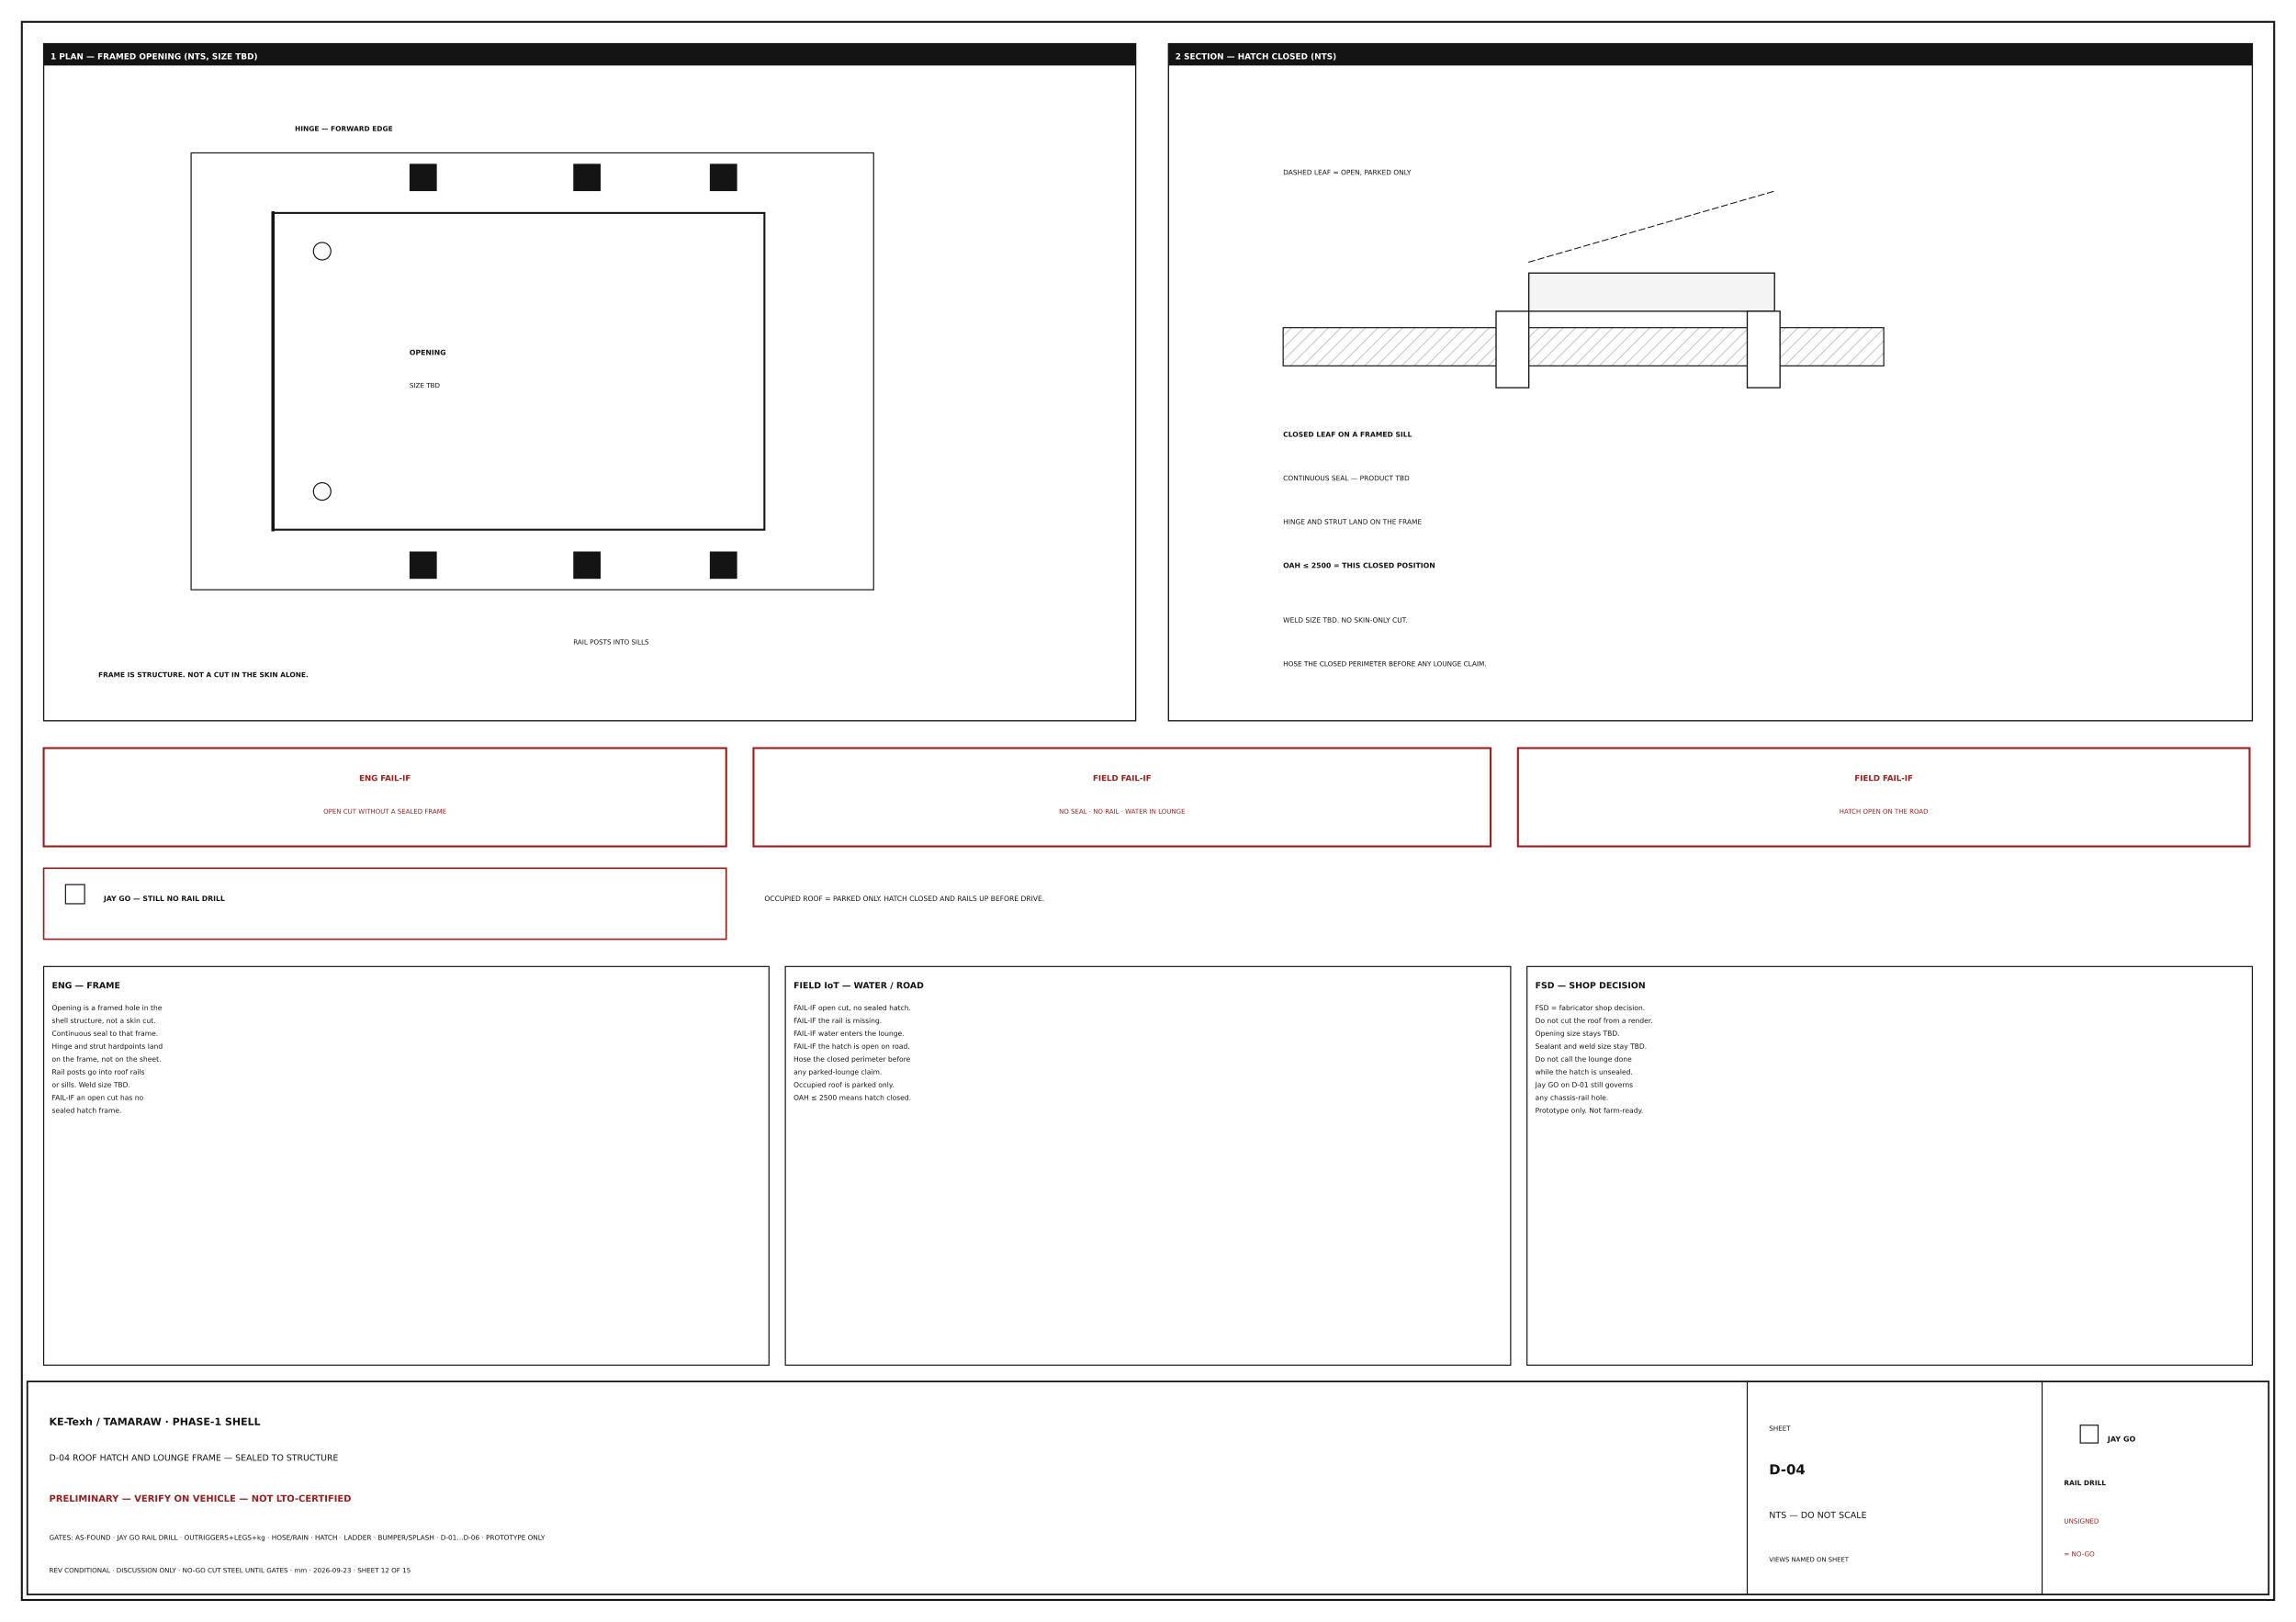
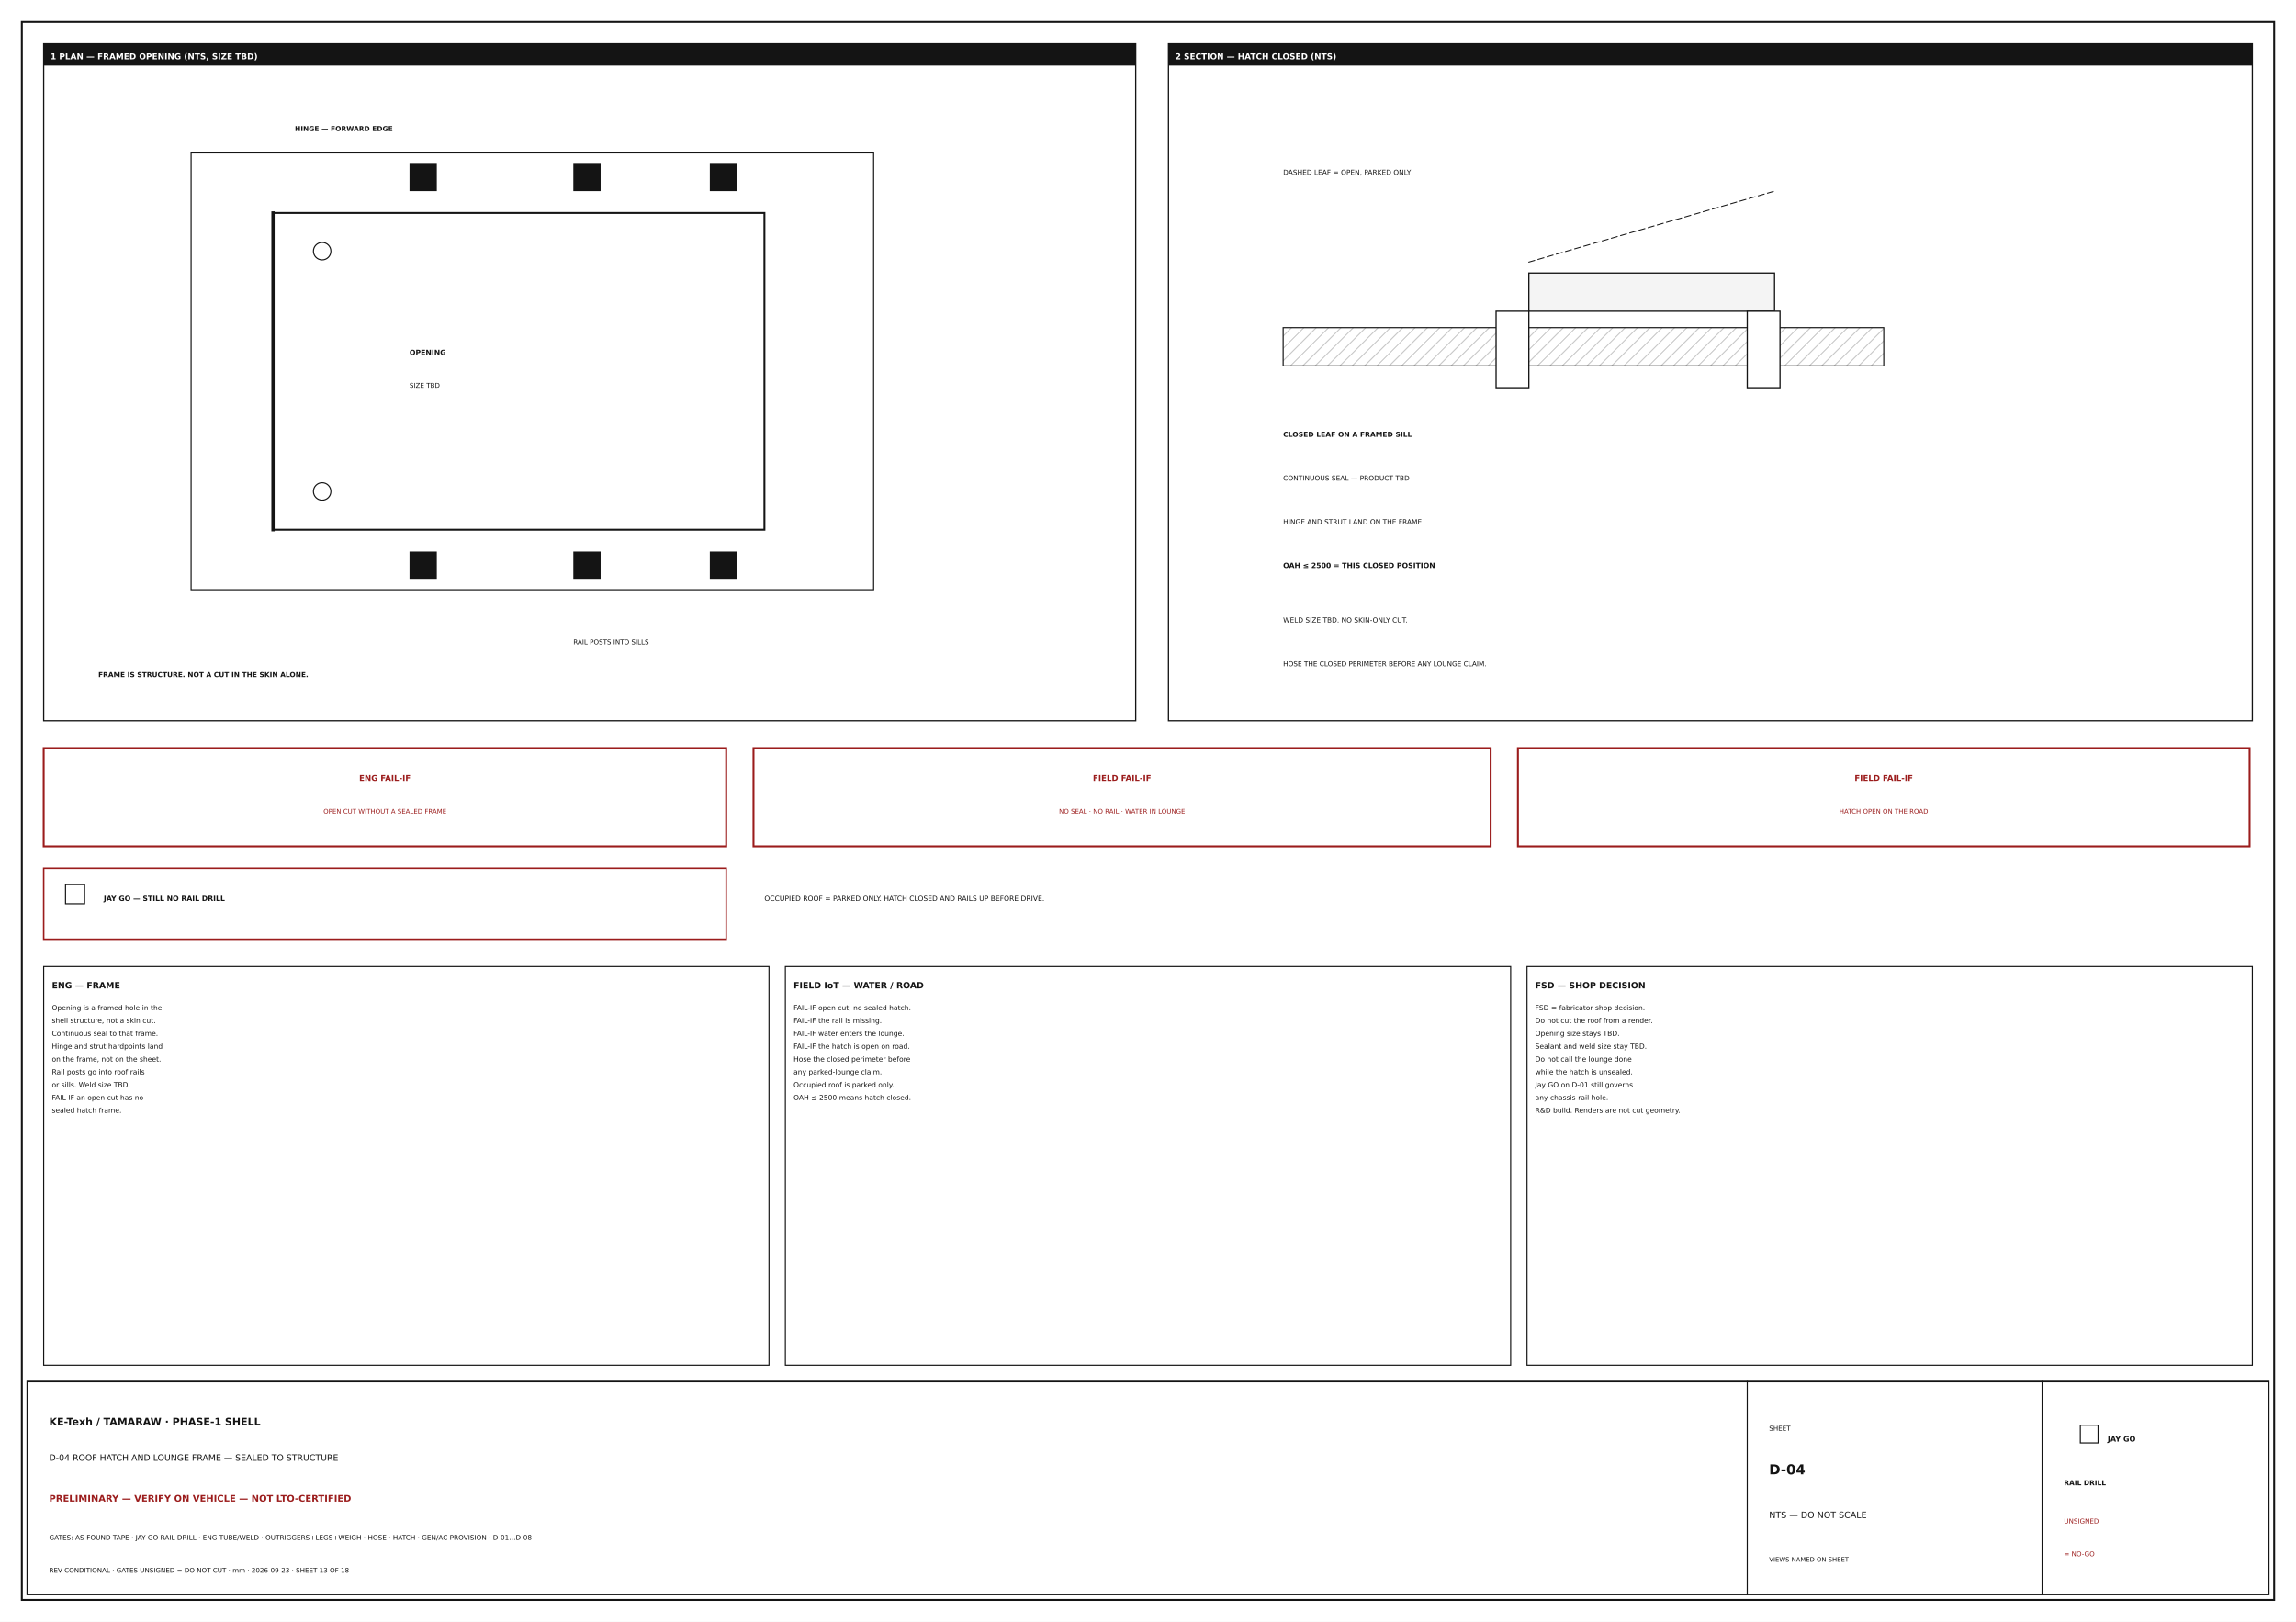
<svg xmlns="http://www.w3.org/2000/svg" width="841mm" height="594mm" viewBox="0 0 841 594" role="img" aria-label="D-04 ROOF HATCH AND LOUNGE FRAME — SEALED TO STRUCTURE">
  <defs>
    <pattern id="hatch" patternUnits="userSpaceOnUse" width="3.2" height="3.2" patternTransform="rotate(45)">
      <line x1="0" y1="0" x2="0" y2="3.2" stroke="#6a6a6a" stroke-width="0.25" />
    </pattern>
    <pattern id="hatch-red" patternUnits="userSpaceOnUse" width="3.2" height="3.2" patternTransform="rotate(45)">
      <line x1="0" y1="0" x2="0" y2="3.2" stroke="#9b1c1c" stroke-width="0.3" />
    </pattern>
  </defs>
  <rect width="841" height="594" fill="#ffffff" />
  <g font-family="DejaVu Sans, sans-serif" fill="#141414" stroke-linecap="square">
    <rect x="16.00" y="16.00" width="400.00" height="248.00" fill="#ffffff" stroke="#141414" stroke-width="0.45" />
    <rect x="16.00" y="16.00" width="400.00" height="8.00" fill="#141414" stroke="none" stroke-width="0.35" />
    <text x="18.50" y="21.70" font-size="3.00" text-anchor="start" fill="#ffffff" font-weight="bold">1  PLAN — FRAMED OPENING (NTS, SIZE TBD)</text>
    <rect x="70.00" y="56.00" width="250.00" height="160.00" fill="none" stroke="#141414" stroke-width="0.4" />
    <rect x="100.00" y="78.00" width="180.00" height="116.00" fill="#ffffff" stroke="#141414" stroke-width="0.7" />
    <line x1="100.00" y1="78.00" x2="100.00" y2="194.00" stroke="#141414" stroke-width="1.2" fill="none" />
    <circle cx="118.00" cy="92.00" r="3.20" fill="#ffffff" stroke="#141414" stroke-width="0.4" />
    <circle cx="118.00" cy="180.00" r="3.20" fill="#ffffff" stroke="#141414" stroke-width="0.4" />
    <rect x="150.00" y="60.00" width="10.00" height="10.00" fill="#141414" stroke="none" stroke-width="0.35" />
    <rect x="150.00" y="202.00" width="10.00" height="10.00" fill="#141414" stroke="none" stroke-width="0.35" />
    <rect x="210.00" y="60.00" width="10.00" height="10.00" fill="#141414" stroke="none" stroke-width="0.35" />
    <rect x="210.00" y="202.00" width="10.00" height="10.00" fill="#141414" stroke="none" stroke-width="0.35" />
    <rect x="260.00" y="60.00" width="10.00" height="10.00" fill="#141414" stroke="none" stroke-width="0.35" />
    <rect x="260.00" y="202.00" width="10.00" height="10.00" fill="#141414" stroke="none" stroke-width="0.35" />
    <text x="108.00" y="48.00" font-size="2.50" text-anchor="start" fill="#141414" font-weight="bold">HINGE — FORWARD EDGE</text>
    <text x="150.00" y="130.00" font-size="2.60" text-anchor="start" fill="#141414" font-weight="bold">OPENING</text>
    <text x="150.00" y="142.00" font-size="2.40" text-anchor="start" fill="#141414">SIZE TBD</text>
    <text x="210.00" y="236.00" font-size="2.40" text-anchor="start" fill="#141414">RAIL POSTS INTO SILLS</text>
    <text x="36.00" y="248.00" font-size="2.50" text-anchor="start" fill="#141414" font-weight="bold">FRAME IS STRUCTURE. NOT A CUT IN THE SKIN ALONE.</text>
    <rect x="428.00" y="16.00" width="397.00" height="248.00" fill="#ffffff" stroke="#141414" stroke-width="0.45" />
    <rect x="428.00" y="16.00" width="397.00" height="8.00" fill="#141414" stroke="none" stroke-width="0.35" />
    <text x="430.50" y="21.70" font-size="3.00" text-anchor="start" fill="#ffffff" font-weight="bold">2  SECTION — HATCH CLOSED (NTS)</text>
    <rect x="470.00" y="120.00" width="220.00" height="14.00" fill="url(#hatch)" stroke="#141414" stroke-width="0.4" />
    <rect x="560.00" y="100.00" width="90.00" height="14.00" fill="#f4f4f4" stroke="#141414" stroke-width="0.45" />
    <rect x="548.00" y="114.00" width="12.00" height="28.00" fill="#ffffff" stroke="#141414" stroke-width="0.45" />
    <rect x="640.00" y="114.00" width="12.00" height="28.00" fill="#ffffff" stroke="#141414" stroke-width="0.45" />
    <line x1="560.00" y1="96.00" x2="650.00" y2="70.00" stroke="#141414" stroke-width="0.35" fill="none" stroke-dasharray="2.2 1.3" />
    <text x="470.00" y="64.00" font-size="2.50" text-anchor="start" fill="#141414">DASHED LEAF = OPEN, PARKED ONLY</text>
    <text x="470.00" y="160.00" font-size="2.55" text-anchor="start" fill="#141414" font-weight="bold">CLOSED LEAF ON A FRAMED SILL</text>
    <text x="470.00" y="176.00" font-size="2.50" text-anchor="start" fill="#141414">CONTINUOUS SEAL — PRODUCT TBD</text>
    <text x="470.00" y="192.00" font-size="2.50" text-anchor="start" fill="#141414">HINGE AND STRUT LAND ON THE FRAME</text>
    <text x="470.00" y="208.00" font-size="2.60" text-anchor="start" fill="#141414" font-weight="bold">OAH ≤ 2500 = THIS CLOSED POSITION</text>
    <text x="470.00" y="228.00" font-size="2.50" text-anchor="start" fill="#141414">WELD SIZE TBD. NO SKIN-ONLY CUT.</text>
    <text x="470.00" y="244.00" font-size="2.45" text-anchor="start" fill="#141414">HOSE THE CLOSED PERIMETER BEFORE ANY LOUNGE CLAIM.</text>
    <rect x="16.00" y="274.00" width="250.00" height="36.00" fill="#ffffff" stroke="#9b1c1c" stroke-width="0.7" />
    <text x="141.00" y="286.00" font-size="2.90" text-anchor="middle" fill="#9b1c1c" font-weight="bold">ENG FAIL-IF</text>
    <text x="141.00" y="298.00" font-size="2.35" text-anchor="middle" fill="#9b1c1c">OPEN CUT WITHOUT A SEALED FRAME</text>
    <rect x="276.00" y="274.00" width="270.00" height="36.00" fill="#ffffff" stroke="#9b1c1c" stroke-width="0.7" />
    <text x="411.00" y="286.00" font-size="2.90" text-anchor="middle" fill="#9b1c1c" font-weight="bold">FIELD FAIL-IF</text>
    <text x="411.00" y="298.00" font-size="2.35" text-anchor="middle" fill="#9b1c1c">NO SEAL · NO RAIL · WATER IN LOUNGE</text>
    <rect x="556.00" y="274.00" width="268.00" height="36.00" fill="#ffffff" stroke="#9b1c1c" stroke-width="0.7" />
    <text x="690.00" y="286.00" font-size="2.90" text-anchor="middle" fill="#9b1c1c" font-weight="bold">FIELD FAIL-IF</text>
    <text x="690.00" y="298.00" font-size="2.35" text-anchor="middle" fill="#9b1c1c">HATCH OPEN ON THE ROAD</text>
    <rect x="16.00" y="318.00" width="250.00" height="26.00" fill="#ffffff" stroke="#9b1c1c" stroke-width="0.55" />
    <rect x="24.00" y="324.00" width="7.00" height="7.00" fill="#ffffff" stroke="#141414" stroke-width="0.4" />
    <text x="38.00" y="330.00" font-size="2.60" text-anchor="start" fill="#141414" font-weight="bold">JAY GO — STILL NO RAIL DRILL</text>
    <text x="280.00" y="330.00" font-size="2.55" text-anchor="start" fill="#141414">OCCUPIED ROOF = PARKED ONLY.  HATCH CLOSED AND RAILS UP BEFORE DRIVE.</text>
    <rect x="16.00" y="354.00" width="265.67" height="146.00" fill="#ffffff" stroke="#141414" stroke-width="0.4" />
    <text x="19.00" y="362.00" font-size="3.15" text-anchor="start" fill="#141414" font-weight="bold">ENG — FRAME</text>
    <text x="19.00" y="370.00" font-size="2.55" text-anchor="start" fill="#141414">Opening is a framed hole in the</text>
    <text x="19.00" y="374.70" font-size="2.55" text-anchor="start" fill="#141414">shell structure, not a skin cut.</text>
    <text x="19.00" y="379.40" font-size="2.55" text-anchor="start" fill="#141414">Continuous seal to that frame.</text>
    <text x="19.00" y="384.10" font-size="2.55" text-anchor="start" fill="#141414">Hinge and strut hardpoints land</text>
    <text x="19.00" y="388.80" font-size="2.55" text-anchor="start" fill="#141414">on the frame, not on the sheet.</text>
    <text x="19.00" y="393.50" font-size="2.55" text-anchor="start" fill="#141414">Rail posts go into roof rails</text>
    <text x="19.00" y="398.20" font-size="2.55" text-anchor="start" fill="#141414">or sills. Weld size TBD.</text>
    <text x="19.00" y="402.90" font-size="2.55" text-anchor="start" fill="#141414">FAIL-IF an open cut has no</text>
    <text x="19.00" y="407.60" font-size="2.55" text-anchor="start" fill="#141414">sealed hatch frame.</text>
    <rect x="287.67" y="354.00" width="265.67" height="146.00" fill="#ffffff" stroke="#141414" stroke-width="0.4" />
    <text x="290.67" y="362.00" font-size="3.15" text-anchor="start" fill="#141414" font-weight="bold">FIELD IoT — WATER / ROAD</text>
    <text x="290.67" y="370.00" font-size="2.55" text-anchor="start" fill="#141414">FAIL-IF open cut, no sealed hatch.</text>
    <text x="290.67" y="374.70" font-size="2.55" text-anchor="start" fill="#141414">FAIL-IF the rail is missing.</text>
    <text x="290.67" y="379.40" font-size="2.55" text-anchor="start" fill="#141414">FAIL-IF water enters the lounge.</text>
    <text x="290.67" y="384.10" font-size="2.55" text-anchor="start" fill="#141414">FAIL-IF the hatch is open on road.</text>
    <text x="290.67" y="388.80" font-size="2.55" text-anchor="start" fill="#141414">Hose the closed perimeter before</text>
    <text x="290.67" y="393.50" font-size="2.55" text-anchor="start" fill="#141414">any parked-lounge claim.</text>
    <text x="290.67" y="398.20" font-size="2.55" text-anchor="start" fill="#141414">Occupied roof is parked only.</text>
    <text x="290.67" y="402.90" font-size="2.55" text-anchor="start" fill="#141414">OAH ≤ 2500 means hatch closed.</text>
    <rect x="559.33" y="354.00" width="265.67" height="146.00" fill="#ffffff" stroke="#141414" stroke-width="0.4" />
    <text x="562.33" y="362.00" font-size="3.15" text-anchor="start" fill="#141414" font-weight="bold">FSD — SHOP DECISION</text>
    <text x="562.33" y="370.00" font-size="2.55" text-anchor="start" fill="#141414">FSD = fabricator shop decision.</text>
    <text x="562.33" y="374.70" font-size="2.55" text-anchor="start" fill="#141414">Do not cut the roof from a render.</text>
    <text x="562.33" y="379.40" font-size="2.55" text-anchor="start" fill="#141414">Opening size stays TBD.</text>
    <text x="562.33" y="384.10" font-size="2.55" text-anchor="start" fill="#141414">Sealant and weld size stay TBD.</text>
    <text x="562.33" y="388.80" font-size="2.55" text-anchor="start" fill="#141414">Do not call the lounge done</text>
    <text x="562.33" y="393.50" font-size="2.55" text-anchor="start" fill="#141414">while the hatch is unsealed.</text>
    <text x="562.33" y="398.20" font-size="2.55" text-anchor="start" fill="#141414">Jay GO on D-01 still governs</text>
    <text x="562.33" y="402.90" font-size="2.55" text-anchor="start" fill="#141414">any chassis-rail hole.</text>
-     <text x="562.33" y="407.60" font-size="2.55" text-anchor="start" fill="#141414">Prototype only. Not farm-ready.</text>
+     <text x="562.33" y="407.60" font-size="2.55" text-anchor="start" fill="#141414">R&amp;D build. Renders are not cut geometry.</text>
    <rect x="8.00" y="8.00" width="825.00" height="578.00" fill="none" stroke="#141414" stroke-width="0.7" />
    <rect x="10.00" y="506.00" width="821.00" height="78.00" fill="#ffffff" stroke="#141414" stroke-width="0.6" />
    <line x1="640.00" y1="506.00" x2="640.00" y2="584.00" stroke="#141414" stroke-width="0.4" fill="none" />
    <line x1="748.00" y1="506.00" x2="748.00" y2="584.00" stroke="#141414" stroke-width="0.4" fill="none" />
    <text x="18.00" y="522.00" font-size="3.70" text-anchor="start" fill="#141414" font-weight="bold">KE-Texh / TAMARAW  ·  PHASE-1 SHELL</text>
    <text x="18.00" y="535.00" font-size="3.15" text-anchor="start" fill="#141414">D-04   ROOF HATCH AND LOUNGE FRAME — SEALED TO STRUCTURE</text>
    <text x="18.00" y="550.00" font-size="3.35" text-anchor="start" fill="#9b1c1c" font-weight="bold">PRELIMINARY — VERIFY ON VEHICLE — NOT LTO-CERTIFIED</text>
-     <text x="18.00" y="564.00" font-size="2.45" text-anchor="start" fill="#141414">GATES: AS-FOUND  ·  JAY GO RAIL DRILL  ·  OUTRIGGERS+LEGS+kg  ·  HOSE/RAIN  ·  HATCH  ·  LADDER  ·  BUMPER/SPLASH  ·  D-01…D-06  ·  PROTOTYPE ONLY</text>
-     <text x="18.00" y="576.00" font-size="2.40" text-anchor="start" fill="#141414">REV CONDITIONAL  ·  DISCUSSION ONLY  ·  NO-GO CUT STEEL UNTIL GATES  ·  mm  ·  2026-09-23  ·  SHEET 12 OF 15</text>
+     <text x="18.00" y="564.00" font-size="2.45" text-anchor="start" fill="#141414">GATES: AS-FOUND TAPE  ·  JAY GO RAIL DRILL  ·  ENG TUBE/WELD  ·  OUTRIGGERS+LEGS+WEIGH  ·  HOSE  ·  HATCH  ·  GEN/AC PROVISION  ·  D-01…D-08</text>
+     <text x="18.00" y="576.00" font-size="2.40" text-anchor="start" fill="#141414">REV CONDITIONAL  ·  GATES UNSIGNED = DO NOT CUT  ·  mm  ·  2026-09-23  ·  SHEET 13 OF 18</text>
    <text x="648.00" y="524.00" font-size="2.40" text-anchor="start" fill="#141414">SHEET</text>
    <text x="648.00" y="540.00" font-size="5.00" text-anchor="start" fill="#141414" font-weight="bold">D-04</text>
    <text x="648.00" y="556.00" font-size="3.20" text-anchor="start" fill="#141414">NTS — DO NOT SCALE</text>
    <text x="648.00" y="572.00" font-size="2.30" text-anchor="start" fill="#141414">VIEWS NAMED ON SHEET</text>
    <rect x="762.00" y="522.00" width="6.50" height="6.50" fill="#ffffff" stroke="#141414" stroke-width="0.4" />
    <text x="772.00" y="528.00" font-size="2.70" text-anchor="start" fill="#141414" font-weight="bold">JAY GO</text>
    <text x="756.00" y="544.00" font-size="2.50" text-anchor="start" fill="#141414" font-weight="bold">RAIL DRILL</text>
    <text x="756.00" y="558.00" font-size="2.40" text-anchor="start" fill="#9b1c1c">UNSIGNED</text>
    <text x="756.00" y="570.00" font-size="2.40" text-anchor="start" fill="#9b1c1c">= NO-GO</text>
  </g>
</svg>
